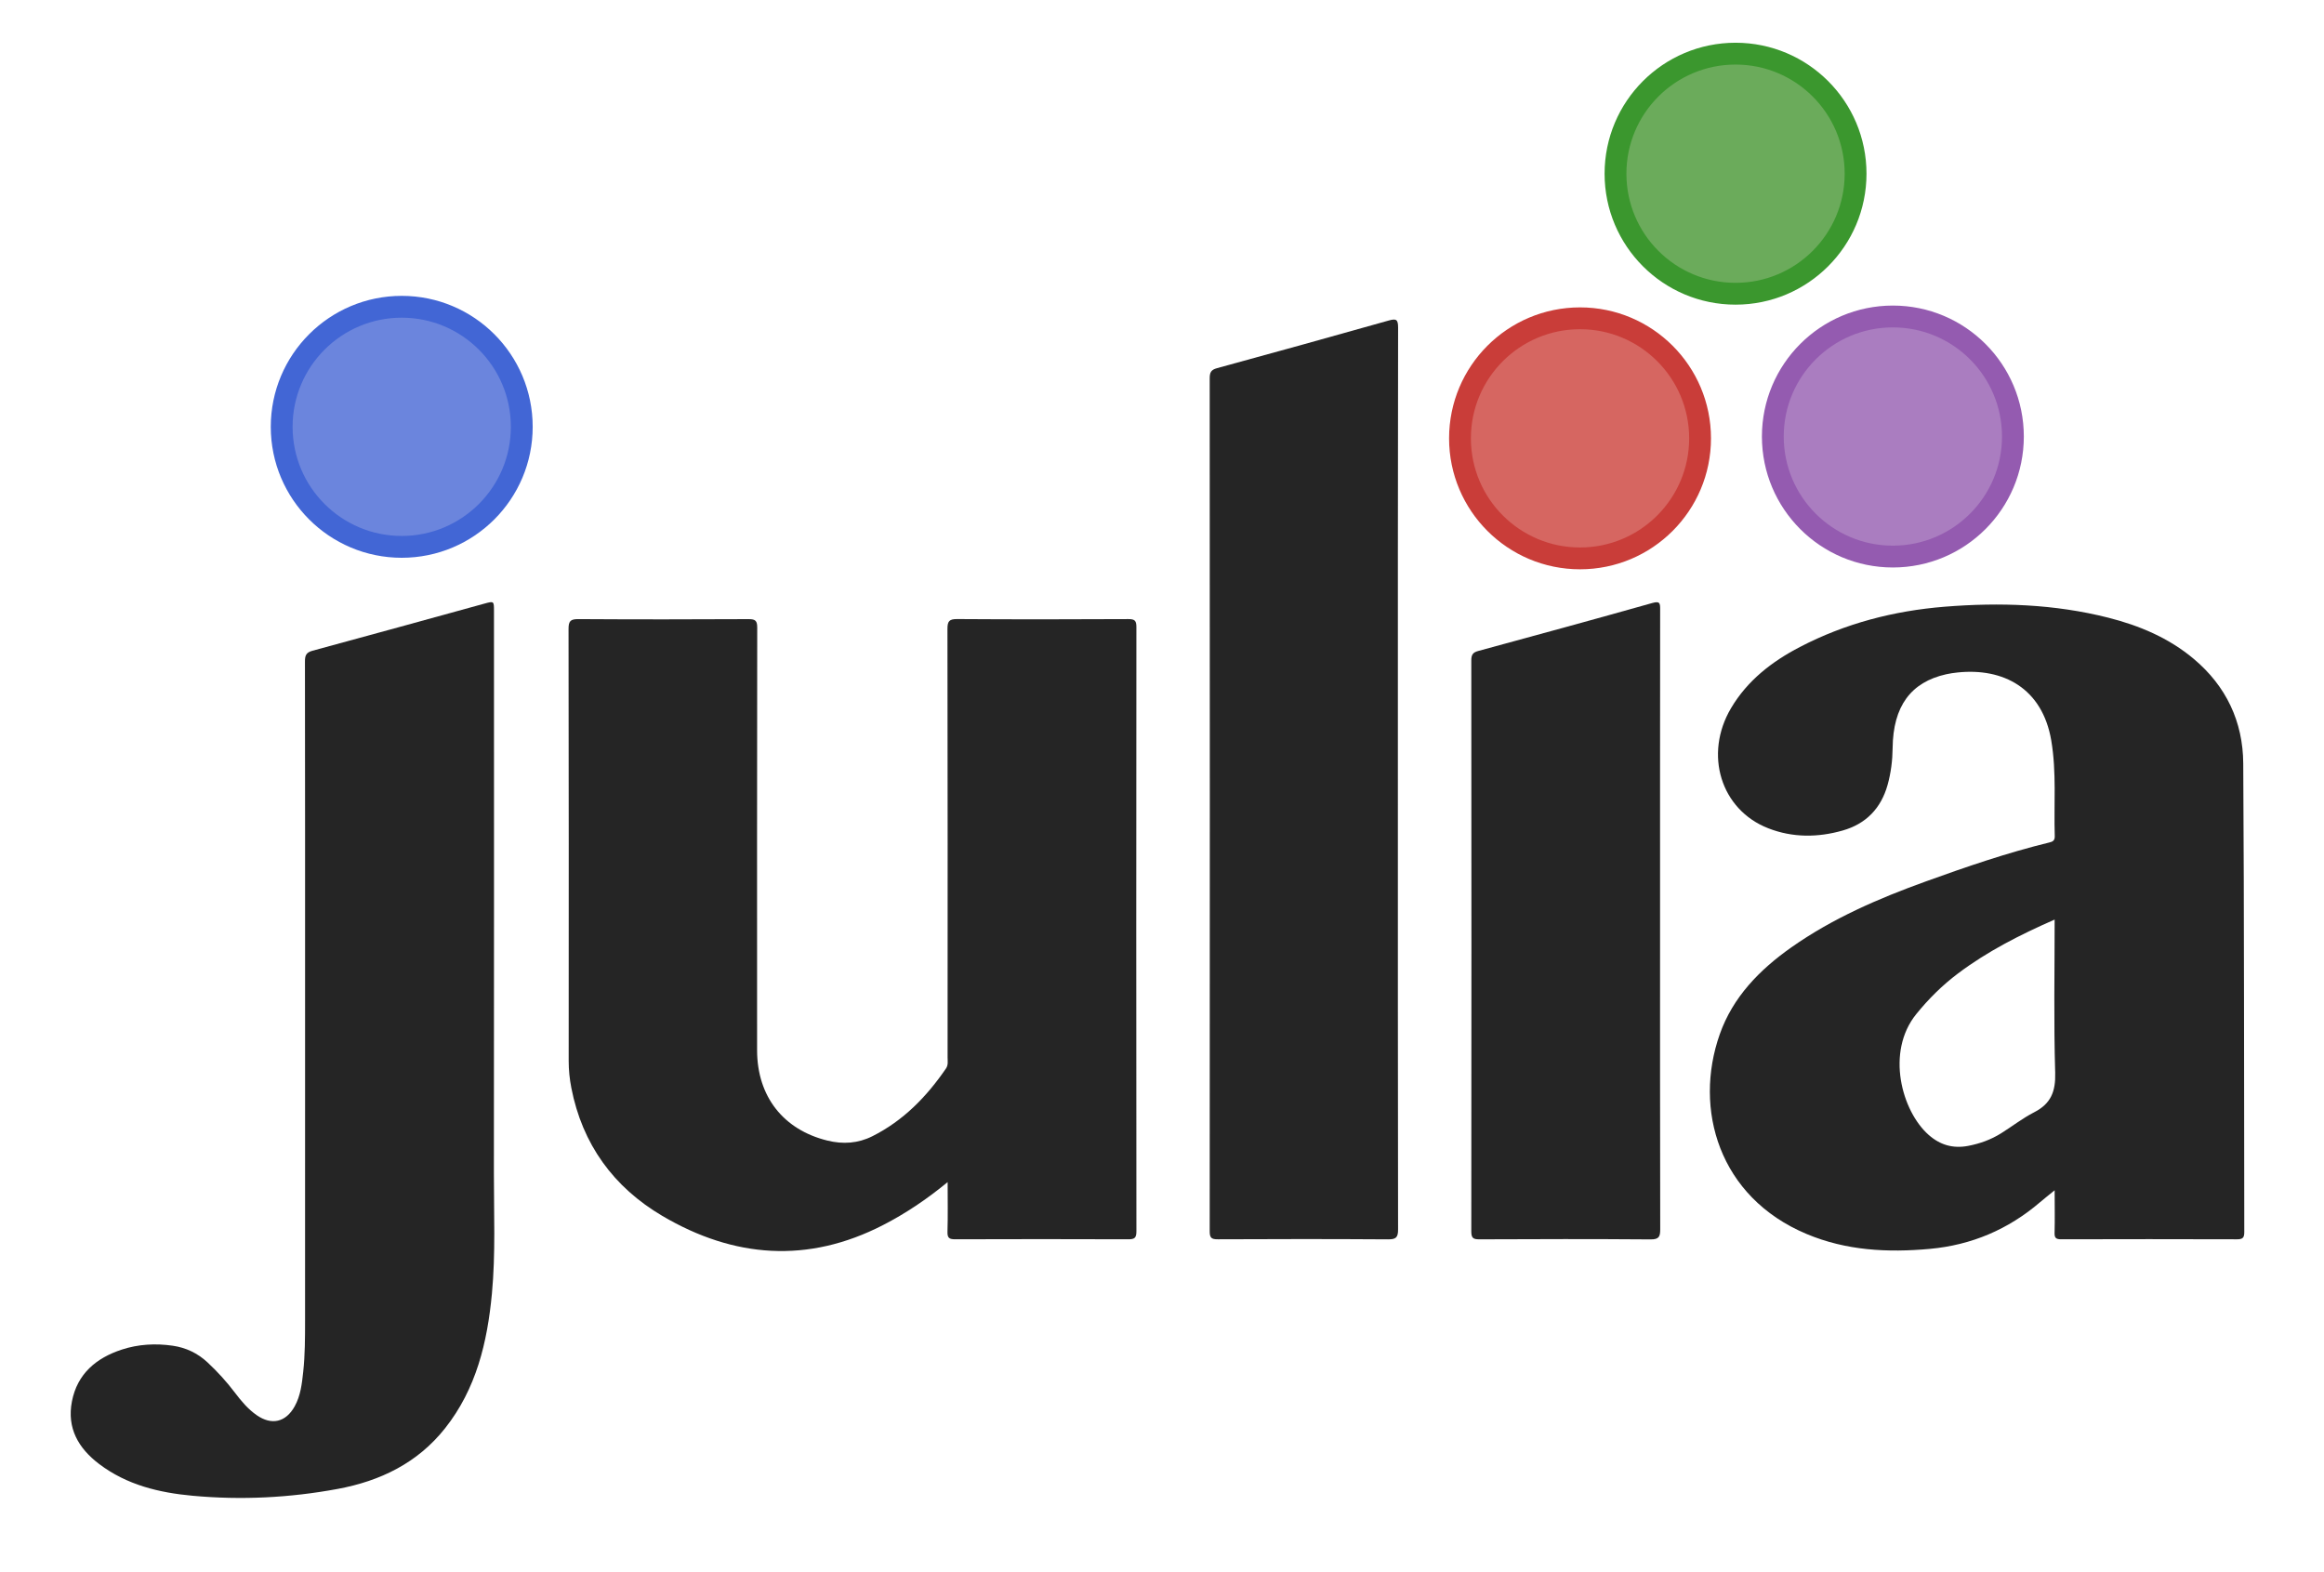
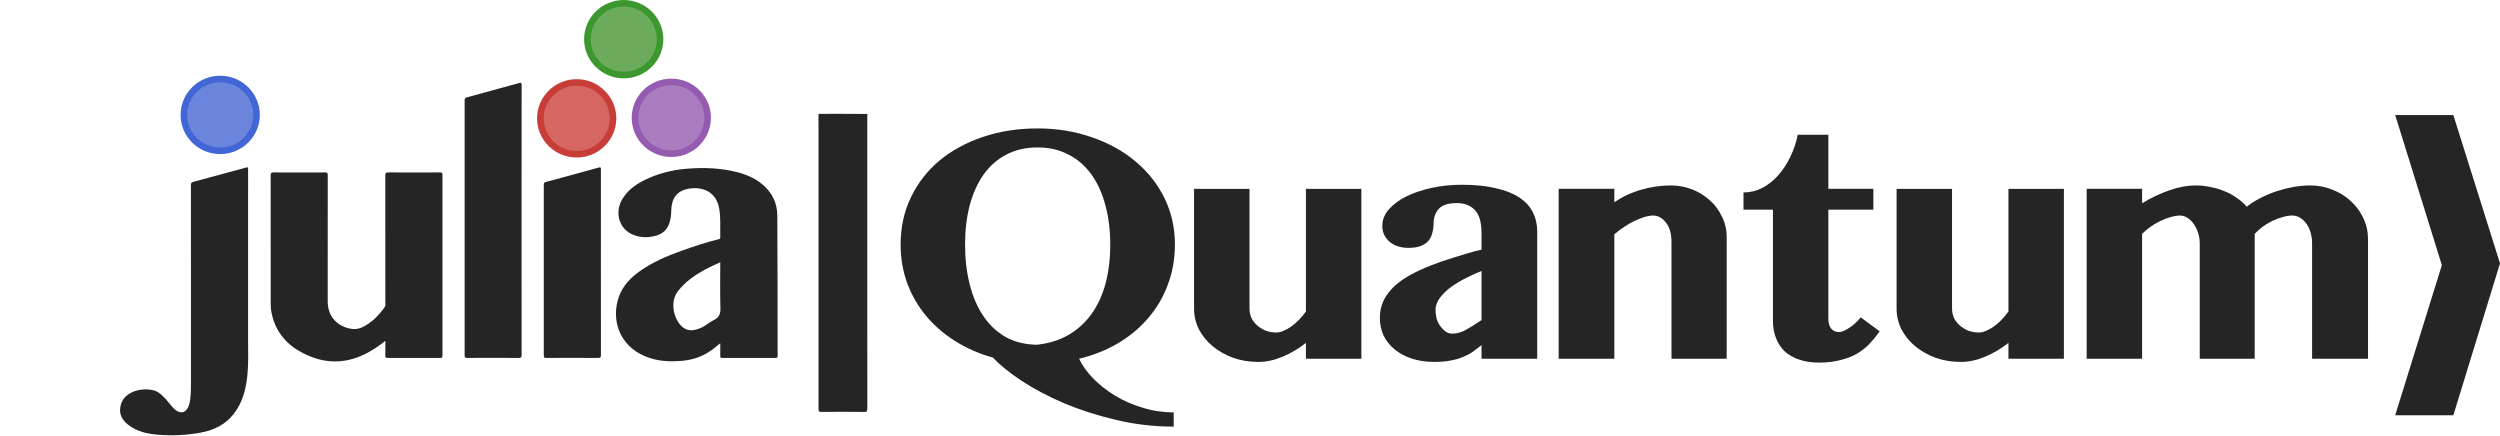
- <svg xmlns="http://www.w3.org/2000/svg" version="1.1" id="Layer_1" x="0px" y="0px" width="210px" height="142px" viewBox="0 0 310 216" enable-background="new 0 0 310 216" xml:space="preserve">
-   <circle fill="#6b85dd" stroke="#4266d5" stroke-width="3" cx="50.5" cy="58.665" r="16.5" />
-   <circle fill="#d66661" stroke="#c93d39" stroke-width="3" cx="212.459" cy="60.249" r="16.5" />
-   <circle fill="#6bab5b" stroke="#3b972e" stroke-width="3" cx="233.834" cy="23.874" r="16.5" />
-   <circle fill="#aa7dc0" stroke="#945bb0" stroke-width="3" cx="255.459" cy="59.999" r="16.5" />
-   <path fill="#252525" d="M37.216,138.427c0-15.839,0.006-31.679-0.018-47.517c-0.001-0.827,0.169-1.234,1.043-1.47  c7.876-2.127,15.739-4.308,23.606-6.47c1.33-0.366,1.333-0.36,1.333,1.019c0,25.758,0.015,51.517-0.012,77.274  c-0.006,5.514,0.245,11.032-0.272,16.543c-0.628,6.69-2.15,13.092-6.438,18.506c-3.781,4.771-8.898,7.25-14.767,8.338  c-6.599,1.222-13.251,1.552-19.934,0.938c-4.616-0.423-9.045-1.486-12.844-4.363c-2.863-2.168-4.454-4.935-3.745-8.603  c0.736-3.806,3.348-5.978,6.861-7.127c2.262-0.74,4.628-0.872,6.994-0.53c1.823,0.264,3.42,1.023,4.779,2.288  c1.38,1.284,2.641,2.674,3.778,4.177c0.872,1.15,1.793,2.256,2.991,3.086c2.055,1.426,4,0.965,5.213-1.216  c0.819-1.473,0.997-3.106,1.173-4.731c0.255-2.348,0.255-4.707,0.256-7.062C37.218,167.145,37.216,152.786,37.216,138.427z" />
-   <path fill="#252525" d="M125.536,162.479c-2.908,2.385-5.783,4.312-8.88,5.904c-10.348,5.323-20.514,4.521-30.324-1.253  c-6.71-3.95-11.012-9.849-12.52-17.606c-0.236-1.213-0.363-2.438-0.363-3.688c0.01-19.797,0.017-39.593-0.02-59.39  c-0.002-1.102,0.285-1.357,1.363-1.351c7.798,0.049,15.597,0.044,23.396,0.003c0.95-0.005,1.177,0.25,1.175,1.183  c-0.027,19.356-0.025,38.713-0.018,58.07c0.002,6.34,3.599,10.934,9.672,12.42c2.13,0.521,4.19,0.396,6.173-0.6  c4.26-2.139,7.457-5.427,10.116-9.307c0.333-0.487,0.224-1,0.224-1.51c0.007-19.635,0.016-39.271-0.02-58.904  c-0.002-1.083,0.255-1.369,1.353-1.361c7.838,0.052,15.677,0.045,23.515,0.004c0.916-0.005,1.103,0.244,1.102,1.124  c-0.025,27.677-0.026,55.353,0.002,83.024c0.001,0.938-0.278,1.099-1.139,1.095c-7.918-0.028-15.837-0.028-23.756-0.001  c-0.815,0.003-1.1-0.166-1.073-1.037C125.581,167.117,125.536,164.928,125.536,162.479z" />
-   <path fill="#252525" d="M187.423,107.08c0,20.637-0.011,41.273,0.026,61.91c0.003,1.119-0.309,1.361-1.381,1.355  c-7.799-0.052-15.598-0.047-23.396-0.008c-0.898,0.008-1.117-0.222-1.115-1.115c0.021-39.074,0.021-78.147,0-117.226  c0-0.811,0.189-1.169,1.006-1.392c7.871-2.149,15.73-4.327,23.584-6.545c1.045-0.295,1.308-0.17,1.306,0.985  C187.412,65.727,187.423,86.403,187.423,107.08z" />
-   <path fill="#252525" d="M223.46,126.477c0,14.155-0.011,28.312,0.021,42.467c0.002,1.027-0.164,1.418-1.332,1.408  c-7.838-0.061-15.676-0.047-23.516-0.01c-0.881,0.004-1.121-0.189-1.119-1.104c0.026-26.153,0.025-52.307,0-78.458  c0-0.776,0.203-1.101,0.941-1.302c7.984-2.172,15.972-4.35,23.938-6.596c1.049-0.296,1.08,0.031,1.078,0.886  C223.454,98.004,223.46,112.239,223.46,126.477z" />
-   <path fill="#252525" d="M277.695,163.6c-0.786,0.646-1.404,1.125-2,1.635c-4.375,3.746-9.42,5.898-15.16,6.42  c-5.792,0.527-11.479,0.244-16.934-2.047c-12.08-5.071-15.554-17.188-11.938-27.448c1.799-5.111,5.472-8.868,9.831-11.94  c5.681-4.003,12.009-6.732,18.504-9.074c5.576-2.014,11.186-3.939,16.955-5.347c0.445-0.104,0.773-0.243,0.757-0.854  c-0.136-4.389,0.261-8.79-0.479-13.165c-1.225-7.209-6.617-10.013-12.895-9.348c-0.516,0.055-1.029,0.129-1.536,0.241  c-4.877,1.081-7.312,4.413-7.374,10.127c-0.02,1.729-0.229,3.418-0.693,5.084c-0.906,3.229-2.969,5.354-6.168,6.266  c-3.422,0.979-6.893,0.998-10.23-0.305c-6.529-2.543-8.877-10.164-5.12-16.512c2.249-3.799,5.606-6.4,9.461-8.405  c6.238-3.246,12.914-4.974,19.896-5.537c7.565-0.61,15.096-0.366,22.49,1.507c4.285,1.085,8.312,2.776,11.744,5.657  c4.473,3.749,6.776,8.647,6.812,14.374c0.139,21.477,0.096,42.951,0.143,64.428c0.002,0.799-0.248,0.983-1.021,0.98  c-8.035-0.025-16.074-0.023-24.113-0.001c-0.716,0.002-0.973-0.146-0.941-0.915C277.736,167.562,277.695,165.698,277.695,163.6z   M277.695,126.393c-4.793,2.104-9.25,4.373-13.287,7.408c-2.151,1.618-4.033,3.483-5.732,5.581  c-4.229,5.226-1.988,13.343,1.693,16.599c1.592,1.406,3.359,1.906,5.419,1.521c1.621-0.307,3.149-0.857,4.549-1.734  c1.521-0.951,2.949-2.072,4.539-2.887c2.31-1.18,2.97-2.861,2.894-5.445C277.561,140.484,277.695,133.527,277.695,126.393z" />
+ <svg xmlns="http://www.w3.org/2000/svg" version="1.1" width="749.418" height="130.486" id="svg2">
+   <defs id="defs4" />
+   <g transform="translate(34.87573,-187.821)" id="layer1">
+     <g transform="matrix(0.6597977,0,0,0.6523499,-2.187719,183.9947)" id="g3059">
+       <circle cx="50.5" cy="58.665" r="16.5" id="circle3035" style="fill:#6b85dd;stroke:#4266d5;stroke-width:3" d="m 67,58.665 c 0,9.113 -7.387,16.5 -16.5,16.5 -9.113,0 -16.5,-7.387 -16.5,-16.5 0,-9.113 7.387,-16.5 16.5,-16.5 9.113,0 16.5,7.387 16.5,16.5 z" />
+       <circle cx="212.459" cy="60.249" r="16.5" id="circle3037" style="fill:#d66661;stroke:#c93d39;stroke-width:3" d="m 228.959,60.249 c 0,9.113 -7.387,16.5 -16.5,16.5 -9.113,0 -16.5,-7.387 -16.5,-16.5 0,-9.113 7.387,-16.5 16.5,-16.5 9.113,0 16.5,7.387 16.5,16.5 z" />
+       <circle cx="233.834" cy="23.874" r="16.5" id="circle3039" style="fill:#6bab5b;stroke:#3b972e;stroke-width:3" d="m 250.334,23.874 c 0,9.113 -7.387,16.5 -16.5,16.5 -9.113,0 -16.5,-7.387 -16.5,-16.5 0,-9.113 7.387,-16.5 16.5,-16.5 9.113,0 16.5,7.387 16.5,16.5 z" />
+       <circle cx="255.459" cy="59.999" r="16.5" id="circle3041" style="fill:#aa7dc0;stroke:#945bb0;stroke-width:3" d="m 271.959,59.999 c 0,9.113 -7.387,16.5 -16.5,16.5 -9.113,0 -16.5,-7.387 -16.5,-16.5 0,-9.113 7.387,-16.5 16.5,-16.5 9.113,0 16.5,7.387 16.5,16.5 z" />
+       <path d="m 37.216,138.427 c 0,-15.839 0.006,-31.679 -0.018,-47.517 -10e-4,-0.827 0.169,-1.234 1.043,-1.47 7.876,-2.127 15.739,-4.308 23.606,-6.47 1.33,-0.366 1.333,-0.36 1.333,1.019 0,25.758 0.015,51.517 -0.012,77.274 -0.006,5.514 0.245,11.032 -0.272,16.543 -0.628,6.69 -2.15,13.092 -6.438,18.506 -3.781,4.771 -8.898,7.25 -14.767,8.338 -6.599,1.222 -13.251,1.552 -19.934,0.938 -4.616,-0.423 -9.045,-1.486 -12.844,-4.363 -2.863,-2.168 -4.454,-4.935 -3.745,-8.603 0.736,-3.806 3.348,-5.978 6.861,-7.127 2.262,-0.74 4.628,-0.872 6.994,-0.53 1.823,0.264 3.42,1.023 4.779,2.288 1.38,1.284 2.641,2.674 3.778,4.177 0.872,1.15 1.793,2.256 2.991,3.086 2.055,1.426 4,0.965 5.213,-1.216 0.819,-1.473 0.997,-3.106 1.173,-4.731 0.255,-2.348 0.255,-4.707 0.256,-7.062 0.005,-14.362 0.003,-28.721 0.003,-43.08 z" id="path3043" style="fill:#252525" />
+       <path d="m 125.536,162.479 c -2.908,2.385 -5.783,4.312 -8.88,5.904 -10.348,5.323 -20.514,4.521 -30.324,-1.253 -6.71,-3.95 -11.012,-9.849 -12.52,-17.606 -0.236,-1.213 -0.363,-2.438 -0.363,-3.688 0.01,-19.797 0.017,-39.593 -0.02,-59.39 -0.002,-1.102 0.285,-1.357 1.363,-1.351 7.798,0.049 15.597,0.044 23.396,0.003 0.95,-0.005 1.177,0.25 1.175,1.183 -0.027,19.356 -0.025,38.713 -0.018,58.07 0.002,6.34 3.599,10.934 9.672,12.42 2.13,0.521 4.19,0.396 6.173,-0.6 4.26,-2.139 7.457,-5.427 10.116,-9.307 0.333,-0.487 0.224,-1 0.224,-1.51 0.007,-19.635 0.016,-39.271 -0.02,-58.904 -0.002,-1.083 0.255,-1.369 1.353,-1.361 7.838,0.052 15.677,0.045 23.515,0.004 0.916,-0.005 1.103,0.244 1.102,1.124 -0.025,27.677 -0.026,55.353 0.002,83.024 0.001,0.938 -0.278,1.099 -1.139,1.095 -7.918,-0.028 -15.837,-0.028 -23.756,-0.001 -0.815,0.003 -1.1,-0.166 -1.073,-1.037 0.067,-2.181 0.022,-4.37 0.022,-6.819 z" id="path3045" style="fill:#252525" />
+       <path d="m 187.423,107.08 c 0,20.637 -0.011,41.273 0.026,61.91 0.003,1.119 -0.309,1.361 -1.381,1.355 -7.799,-0.052 -15.598,-0.047 -23.396,-0.008 -0.898,0.008 -1.117,-0.222 -1.115,-1.115 0.021,-39.074 0.021,-78.147 0,-117.226 0,-0.811 0.189,-1.169 1.006,-1.392 7.871,-2.149 15.73,-4.327 23.584,-6.545 1.045,-0.295 1.308,-0.17 1.306,0.985 -0.041,20.683 -0.03,41.359 -0.03,62.036 z" id="path3047" style="fill:#252525" />
+       <path d="m 223.46,126.477 c 0,14.155 -0.011,28.312 0.021,42.467 0.002,1.027 -0.164,1.418 -1.332,1.408 -7.838,-0.061 -15.676,-0.047 -23.516,-0.01 -0.881,0.004 -1.121,-0.189 -1.119,-1.104 0.026,-26.153 0.025,-52.307 0,-78.458 0,-0.776 0.203,-1.101 0.941,-1.302 7.984,-2.172 15.972,-4.35 23.938,-6.596 1.049,-0.296 1.08,0.031 1.078,0.886 -0.017,14.236 -0.011,28.471 -0.011,42.709 z" id="path3049" style="fill:#252525" />
+       <path d="m 277.695,163.6 c -0.786,0.646 -1.404,1.125 -2,1.635 -4.375,3.746 -9.42,5.898 -15.16,6.42 -5.792,0.527 -11.479,0.244 -16.934,-2.047 -12.08,-5.071 -15.554,-17.188 -11.938,-27.448 1.799,-5.111 5.472,-8.868 9.831,-11.94 5.681,-4.003 12.009,-6.732 18.504,-9.074 5.576,-2.014 11.186,-3.939 16.955,-5.347 0.445,-0.104 0.773,-0.243 0.757,-0.854 -0.136,-4.389 0.261,-8.79 -0.479,-13.165 -1.225,-7.209 -6.617,-10.013 -12.895,-9.348 -0.516,0.055 -1.029,0.129 -1.536,0.241 -4.877,1.081 -7.312,4.413 -7.374,10.127 -0.02,1.729 -0.229,3.418 -0.693,5.084 -0.906,3.229 -2.969,5.354 -6.168,6.266 -3.422,0.979 -6.893,0.998 -10.23,-0.305 -6.529,-2.543 -8.877,-10.164 -5.12,-16.512 2.249,-3.799 5.606,-6.4 9.461,-8.405 6.238,-3.246 12.914,-4.974 19.896,-5.537 7.565,-0.61 15.096,-0.366 22.49,1.507 4.285,1.085 8.312,2.776 11.744,5.657 4.473,3.749 6.776,8.647 6.812,14.374 0.139,21.477 0.096,42.951 0.143,64.428 0.002,0.799 -0.248,0.983 -1.021,0.98 -8.035,-0.025 -16.074,-0.023 -24.113,-10e-4 -0.716,0.002 -0.973,-0.146 -0.941,-0.915 0.05,-1.859 0.009,-3.723 0.009,-5.821 z m 0,-37.207 c -4.793,2.104 -9.25,4.373 -13.287,7.408 -2.151,1.618 -4.033,3.483 -5.732,5.581 -4.229,5.226 -1.988,13.343 1.693,16.599 1.592,1.406 3.359,1.906 5.419,1.521 1.621,-0.307 3.149,-0.857 4.549,-1.734 1.521,-0.951 2.949,-2.072 4.539,-2.887 2.31,-1.18 2.97,-2.861 2.894,-5.445 -0.209,-6.952 -0.075,-13.909 -0.075,-21.043 z" id="path3051" style="fill:#252525" />
+     </g>
+     <g transform="matrix(0.9752479,0,0,0.9779315,111.7875,-69.07587)" id="layer1-7" style="fill:#252525;fill-opacity:1">
+       <g transform="scale(1.038145,0.9632571)" style="font-size:37.237px;font-style:normal;font-weight:normal;line-height:125%;letter-spacing:0px;word-spacing:0px;fill:#252525;fill-opacity:1;stroke:none;font-family:Sans" id="text3022">
+         <path d="m 202.653,408.477 c -5.856,-2e-5 -11.568,-0.72 -17.136,-2.16 -5.52,-1.392 -10.656,-3.168 -15.408,-5.328 -4.704,-2.16 -8.88,-4.536 -12.528,-7.128 -3.6,-2.544 -6.408,-4.992 -8.424,-7.344 -4.032,-1.2 -7.728,-2.928 -11.088,-5.184 -3.36,-2.256 -6.264,-4.944 -8.712,-8.064 -2.4,-3.12 -4.272,-6.6 -5.616,-10.44 -1.296,-3.84 -1.944,-7.944 -1.944,-12.312 0,-5.52 1.032,-10.56 3.096,-15.12 2.064,-4.56 4.896,-8.448 8.496,-11.664 3.648,-3.216 7.944,-5.712 12.888,-7.488 4.944,-1.776 10.296,-2.664 16.056,-2.664 5.76,8e-5 11.112,0.936 16.056,2.808 4.992,1.824 9.312,4.392 12.96,7.704 3.648,3.264 6.504,7.152 8.568,11.664 2.064,4.512 3.096,9.432 3.096,14.76 -8e-5,4.56 -0.696,8.808 -2.088,12.744 -1.344,3.936 -3.264,7.464 -5.76,10.584 -2.448,3.12 -5.424,5.808 -8.928,8.064 -3.504,2.208 -7.368,3.864 -11.592,4.968 0.912,2.112 2.28,4.176 4.104,6.192 1.824,2.016 3.96,3.84 6.408,5.472 2.496,1.632 5.232,2.928 8.208,3.888 2.976,1.008 6.072,1.512 9.288,1.512 l 0,4.536 m -61.774,-57.958 c -2e-5,4.56 0.456,8.784 1.368,12.672 0.912,3.888 2.256,7.248 4.032,10.08 1.776,2.832 3.984,5.064 6.624,6.696 2.688,1.584 5.76,2.4 9.216,2.448 3.456,-0.384 6.528,-1.392 9.216,-3.024 2.688,-1.632 4.968,-3.816 6.84,-6.552 1.872,-2.736 3.288,-5.976 4.248,-9.72 0.96,-3.792 1.44,-7.992 1.44,-12.6 -7e-5,-4.512 -0.48,-8.664 -1.44,-12.456 -0.912,-3.792 -2.28,-7.056 -4.104,-9.792 -1.824,-2.736 -4.08,-4.848 -6.768,-6.336 -2.688,-1.536 -5.76,-2.304 -9.216,-2.304 -3.504,7e-5 -6.6,0.768 -9.288,2.304 -2.64,1.488 -4.872,3.6 -6.696,6.336 -1.776,2.736 -3.144,6 -4.104,9.792 -0.912,3.792 -1.368,7.944 -1.368,12.456" style="font-size:147.452px;font-variant:normal;font-weight:600;font-stretch:normal;fill:#252525;fill-opacity:1;font-family:Sinhala MN;-inkscape-font-specification:Sinhala MN" id="path3907" />
+         <path d="m 225.094,332.807 0,38.087 c -2e-5,1.056 0.192,2.064 0.576,3.024 0.432,0.912 1.008,1.704 1.728,2.376 0.72,0.672 1.56,1.224 2.52,1.656 0.96,0.384 1.992,0.576 3.096,0.576 1.248,10e-6 2.712,-0.624 4.392,-1.872 1.68,-1.296 3.144,-2.904 4.392,-4.824 l 0,-39.023 16.416,0 0,54.071 -16.416,0 0,-5.04 c -2.16,1.824 -4.464,3.288 -6.912,4.392 -2.448,1.104 -4.824,1.656 -7.128,1.656 -2.688,0 -5.184,-0.432 -7.488,-1.296 -2.304,-0.912 -4.32,-2.136 -6.048,-3.672 -1.728,-1.536 -3.096,-3.336 -4.104,-5.4 -0.96,-2.064 -1.44,-4.272 -1.44,-6.624 l 0,-38.087 16.416,0" style="font-size:147.452px;font-variant:normal;font-weight:600;font-stretch:normal;fill:#252525;fill-opacity:1;font-family:Sinhala MN;-inkscape-font-specification:Sinhala MN" id="path3909" />
+         <path d="m 293.789,358.942 c -1.584,0.672 -3.192,1.464 -4.824,2.376 -1.584,0.864 -3.048,1.824 -4.392,2.88 -1.296,1.056 -2.352,2.184 -3.168,3.384 -0.816,1.2 -1.224,2.448 -1.224,3.744 -2e-5,1.008 0.12,1.992 0.36,2.952 0.288,0.912 0.672,1.704 1.152,2.376 0.48,0.672 1.008,1.224 1.584,1.656 0.576,0.384 1.2,0.576 1.872,0.576 1.344,10e-6 2.688,-0.408 4.032,-1.224 1.392,-0.816 2.928,-1.848 4.608,-3.096 l 0,-15.624 m 16.488,27.935 -16.488,0 0,-4.32 c -0.912,0.768 -1.8,1.488 -2.664,2.16 -0.864,0.624 -1.848,1.176 -2.952,1.656 -1.056,0.48 -2.256,0.84 -3.6,1.08 -1.344,0.288 -2.928,0.432 -4.752,0.432 -2.496,0 -4.752,-0.36 -6.768,-1.08 -1.968,-0.72 -3.648,-1.704 -5.04,-2.952 -1.392,-1.248 -2.472,-2.712 -3.24,-4.392 -0.72,-1.728 -1.08,-3.6 -1.08,-5.616 0,-2.064 0.384,-3.936 1.152,-5.616 0.816,-1.68 1.896,-3.192 3.24,-4.536 1.392,-1.344 3,-2.544 4.824,-3.6 1.824,-1.056 3.768,-2.016 5.832,-2.88 2.112,-0.912 4.296,-1.728 6.552,-2.448 2.256,-0.768 4.488,-1.488 6.696,-2.16 l 1.8,-0.432 0,-5.328 c -3e-5,-3.456 -0.672,-5.904 -2.016,-7.344 -1.296,-1.44 -3.048,-2.16 -5.256,-2.16 -2.592,5e-5 -4.392,0.624 -5.4,1.872 -1.008,1.248 -1.512,2.76 -1.512,4.536 -1e-5,1.008 -0.12,1.992 -0.36,2.952 -0.192,0.96 -0.552,1.8 -1.08,2.52 -0.528,0.72 -1.296,1.296 -2.304,1.728 -0.96,0.432 -2.184,0.648 -3.672,0.648 -2.304,4e-5 -4.176,-0.648 -5.616,-1.944 -1.44,-1.344 -2.16,-3.024 -2.16,-5.04 0,-1.872 0.624,-3.6 1.872,-5.184 1.296,-1.632 3.024,-3.024 5.184,-4.176 2.16,-1.152 4.656,-2.064 7.488,-2.736 2.832,-0.672 5.832,-1.008 9,-1.008 3.888,6e-5 7.224,0.36 10.008,1.08 2.832,0.672 5.16,1.656 6.984,2.952 1.824,1.296 3.168,2.856 4.032,4.68 0.864,1.824 1.296,3.864 1.296,6.12 l 0,40.535" style="font-size:147.452px;font-variant:normal;font-weight:600;font-stretch:normal;fill:#252525;fill-opacity:1;font-family:Sinhala MN;-inkscape-font-specification:Sinhala MN" id="path3911" />
+         <path d="m 350.038,349.87 c -4e-5,-2.784 -0.552,-4.896 -1.656,-6.336 -1.104,-1.488 -2.376,-2.232 -3.816,-2.232 -0.72,5e-5 -1.536,0.144 -2.448,0.432 -0.912,0.288 -1.872,0.696 -2.88,1.224 -1.008,0.48 -2.04,1.104 -3.096,1.872 -1.056,0.72 -2.064,1.536 -3.024,2.448 l 0,39.599 -16.488,0 0,-54.071 16.488,0 0,4.248 c 2.544,-1.824 5.256,-3.168 8.136,-4.032 2.88,-0.864 5.76,-1.296 8.64,-1.296 2.208,5e-5 4.32,0.432 6.336,1.296 2.016,0.864 3.768,2.04 5.256,3.528 1.488,1.44 2.664,3.168 3.528,5.184 0.912,1.968 1.368,4.104 1.368,6.408 l 0,38.735 -16.344,0 0,-37.007" style="font-size:147.452px;font-variant:normal;font-weight:600;font-stretch:normal;fill:#252525;fill-opacity:1;font-family:Sinhala MN;-inkscape-font-specification:Sinhala MN" id="path3913" />
+         <path d="m 371.358,339.43 0,-5.472 c 1.968,5e-5 3.816,-0.48 5.544,-1.44 1.728,-0.96 3.288,-2.28 4.68,-3.96 1.392,-1.68 2.592,-3.624 3.6,-5.832 1.008,-2.208 1.752,-4.584 2.232,-7.128 l 9.072,0 0,17.208 13.32,0 0,6.624 -13.32,0 0,34.919 c -3e-5,1.104 0.264,2.064 0.792,2.88 0.576,0.768 1.344,1.152 2.304,1.152 0.576,10e-6 1.2,-0.192 1.872,-0.576 0.672,-0.384 1.32,-0.816 1.944,-1.296 0.624,-0.528 1.176,-1.056 1.656,-1.584 0.48,-0.528 0.816,-0.936 1.008,-1.224 l 5.616,4.464 c -0.912,1.392 -1.92,2.712 -3.024,3.96 -1.056,1.2 -2.304,2.256 -3.744,3.168 -1.392,0.864 -3.024,1.536 -4.896,2.016 -1.824,0.528 -3.936,0.792 -6.336,0.792 -2.256,0 -4.248,-0.336 -5.976,-1.008 -1.68,-0.624 -3.096,-1.512 -4.248,-2.664 -1.104,-1.2 -1.944,-2.616 -2.52,-4.248 -0.576,-1.632 -0.864,-3.432 -0.864,-5.4 l 0,-35.351 -8.712,0" style="font-size:147.452px;font-variant:normal;font-weight:600;font-stretch:normal;fill:#252525;fill-opacity:1;font-family:Sinhala MN;-inkscape-font-specification:Sinhala MN" id="path3915" />
+         <path d="m 433.101,332.807 0,38.087 c -2e-5,1.056 0.192,2.064 0.576,3.024 0.432,0.912 1.008,1.704 1.728,2.376 0.72,0.672 1.56,1.224 2.52,1.656 0.96,0.384 1.992,0.576 3.096,0.576 1.248,10e-6 2.712,-0.624 4.392,-1.872 1.68,-1.296 3.144,-2.904 4.392,-4.824 l 0,-39.023 16.416,0 0,54.071 -16.416,0 0,-5.04 c -2.16,1.824 -4.464,3.288 -6.912,4.392 -2.448,1.104 -4.824,1.656 -7.128,1.656 -2.688,0 -5.184,-0.432 -7.488,-1.296 -2.304,-0.912 -4.32,-2.136 -6.048,-3.672 -1.728,-1.536 -3.096,-3.336 -4.104,-5.4 -0.96,-2.064 -1.44,-4.272 -1.44,-6.624 l 0,-38.087 16.416,0" style="font-size:147.452px;font-variant:normal;font-weight:600;font-stretch:normal;fill:#252525;fill-opacity:1;font-family:Sinhala MN;-inkscape-font-specification:Sinhala MN" id="path3917" />
+         <path d="m 539.708,350.158 c -7e-5,-1.2 -0.144,-2.328 -0.432,-3.384 -0.288,-1.104 -0.696,-2.04 -1.224,-2.808 -0.528,-0.816 -1.152,-1.464 -1.872,-1.944 -0.72,-0.48 -1.488,-0.72 -2.304,-0.72 -0.96,5e-5 -1.944,0.168 -2.952,0.504 -1.008,0.288 -2.016,0.696 -3.024,1.224 -1.008,0.528 -1.968,1.152 -2.88,1.872 -0.864,0.72 -1.632,1.464 -2.304,2.232 l 0,39.743 -16.272,0 0,-36.719 c -4e-5,-1.2 -0.168,-2.328 -0.504,-3.384 -0.336,-1.104 -0.768,-2.04 -1.296,-2.808 -0.528,-0.816 -1.152,-1.464 -1.872,-1.944 -0.672,-0.48 -1.392,-0.72 -2.16,-0.72 -0.864,5e-5 -1.8,0.168 -2.808,0.504 -1.008,0.288 -2.016,0.696 -3.024,1.224 -1.008,0.528 -1.992,1.152 -2.952,1.872 -0.912,0.72 -1.728,1.464 -2.448,2.232 l 0,39.743 -16.416,0 0,-54.071 16.416,0 0,4.608 c 2.592,-1.728 5.256,-3.096 7.992,-4.104 2.736,-1.056 5.4,-1.584 7.992,-1.584 1.392,5e-5 2.808,0.168 4.248,0.504 1.44,0.288 2.808,0.72 4.104,1.296 1.344,0.576 2.568,1.296 3.672,2.16 1.152,0.816 2.136,1.752 2.952,2.808 1.2,-1.008 2.544,-1.92 4.032,-2.736 1.536,-0.864 3.12,-1.584 4.752,-2.16 1.632,-0.576 3.288,-1.032 4.968,-1.368 1.728,-0.336 3.432,-0.504 5.112,-0.504 2.304,5e-5 4.488,0.456 6.552,1.368 2.064,0.864 3.864,2.064 5.4,3.6 1.584,1.536 2.832,3.36 3.744,5.472 0.912,2.064 1.368,4.296 1.368,6.696 l 0,38.015 -16.56,0 0,-36.719" style="font-size:147.452px;font-variant:normal;font-weight:600;font-stretch:normal;fill:#252525;fill-opacity:1;font-family:Sinhala MN;-inkscape-font-specification:Sinhala MN" id="path3919" />
+         <g transform="matrix(1.134123,0,0,1.292696,340.515,-15.90145)" id="layer1-6">
+           <g transform="matrix(0.4907407,0,0,0.4907407,152.8106,268.9732)" id="g3379">
+             <g transform="matrix(2.208761,0,0,2.002649,-195.0805,-1039.234)" id="g3734">
+               <path style="font-size:37.237px;font-style:normal;font-weight:normal;line-height:125%;letter-spacing:0px;word-spacing:0px;fill:#252525;fill-opacity:1;stroke:none;font-family:Sans" d="m 154.637,538.401 -11.238,38.041 -14.005,0 11.238,-37.602 -11.238,-37.602 14.005,0 z" id="anglr-1" />
+             </g>
+             <path style="font-size:37.237px;font-style:normal;font-weight:normal;line-height:125%;letter-spacing:0px;word-spacing:0px;fill:#252525;fill-opacity:1;stroke:none;font-family:Sans" d="m -722.097,38.934 c 0,24.058 -0.011,48.119 0.021,72.176 0,1.745 -0.164,2.41 -1.332,2.393 -7.838,-0.104 -15.676,-0.08 -23.516,-0.017 -0.881,0.006 -1.121,-0.321 -1.119,-1.876 0.026,-44.449 0.025,-88.9 0,-133.346 0,-1.319 -0.044,-12.91 -0.014,-14.29 4.323,-0.042 18.342,-0.017 25.986,0.047 -0.01,1.711 -0.014,0.873 -0.015,2.326 -0.017,24.195 -0.011,48.389 -0.011,72.588 z" id="path3369-3" />
+           </g>
+         </g>
+       </g>
+     </g>
+   </g>
</svg>
